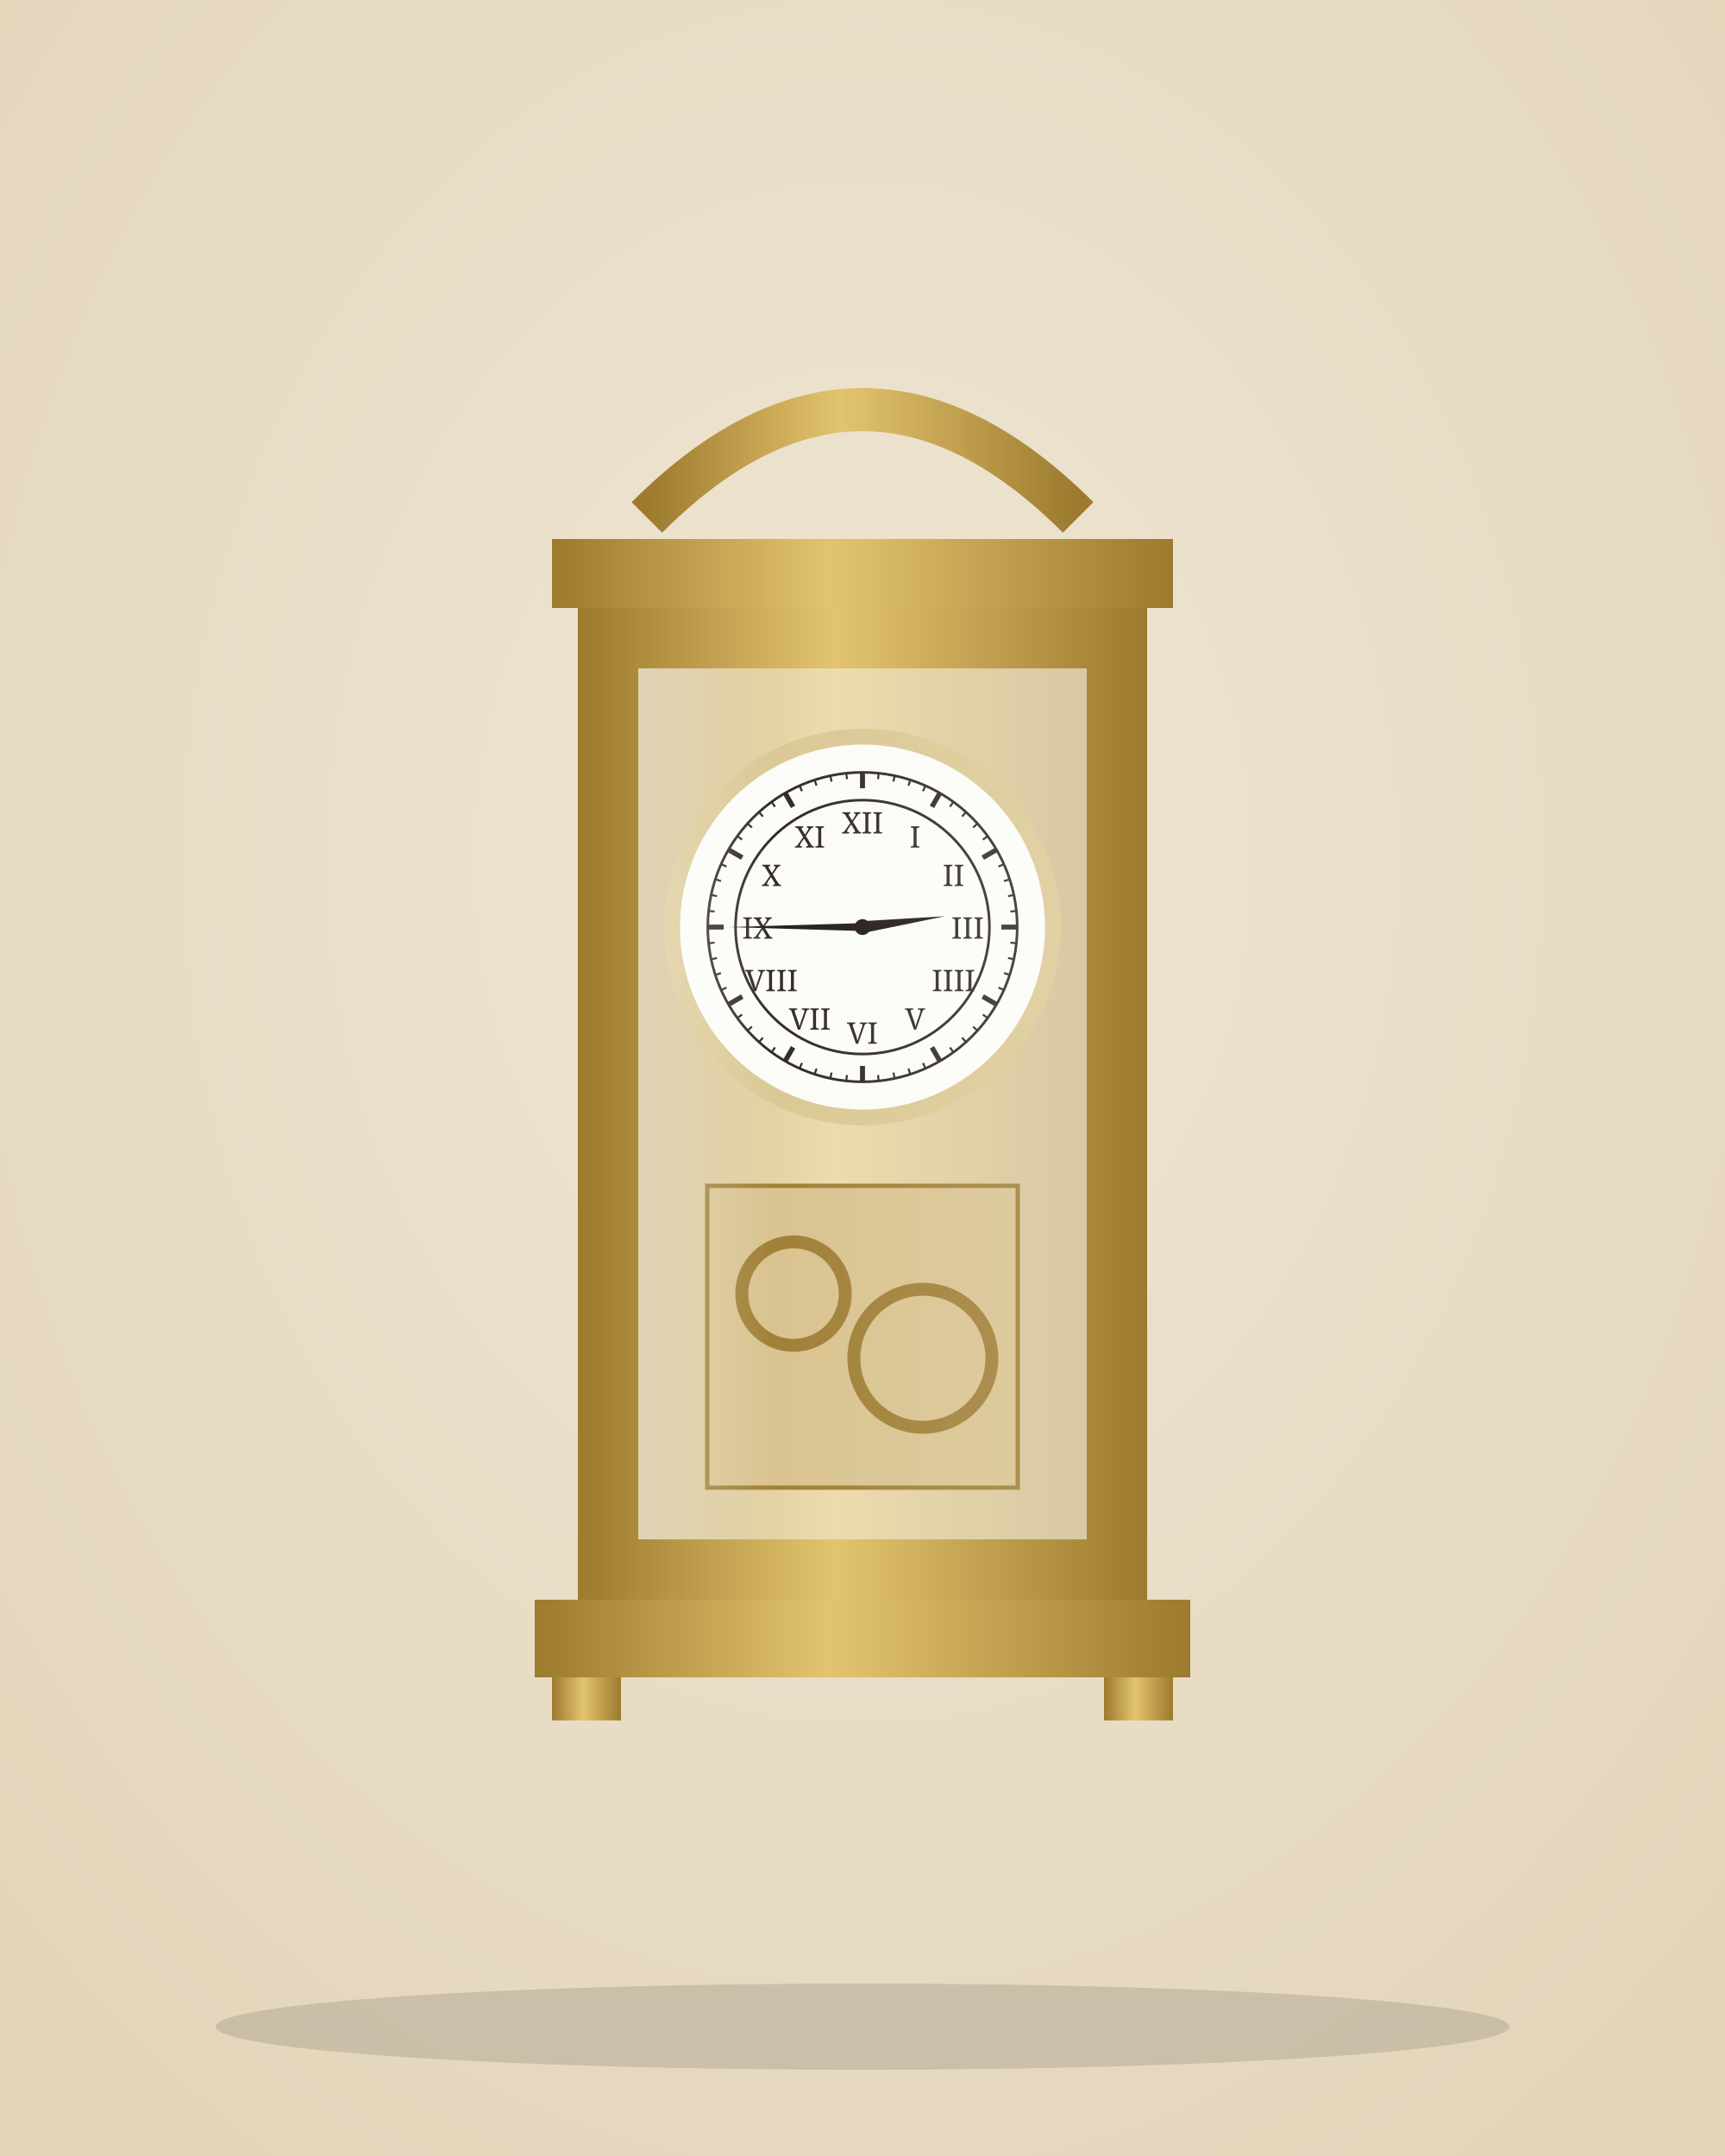
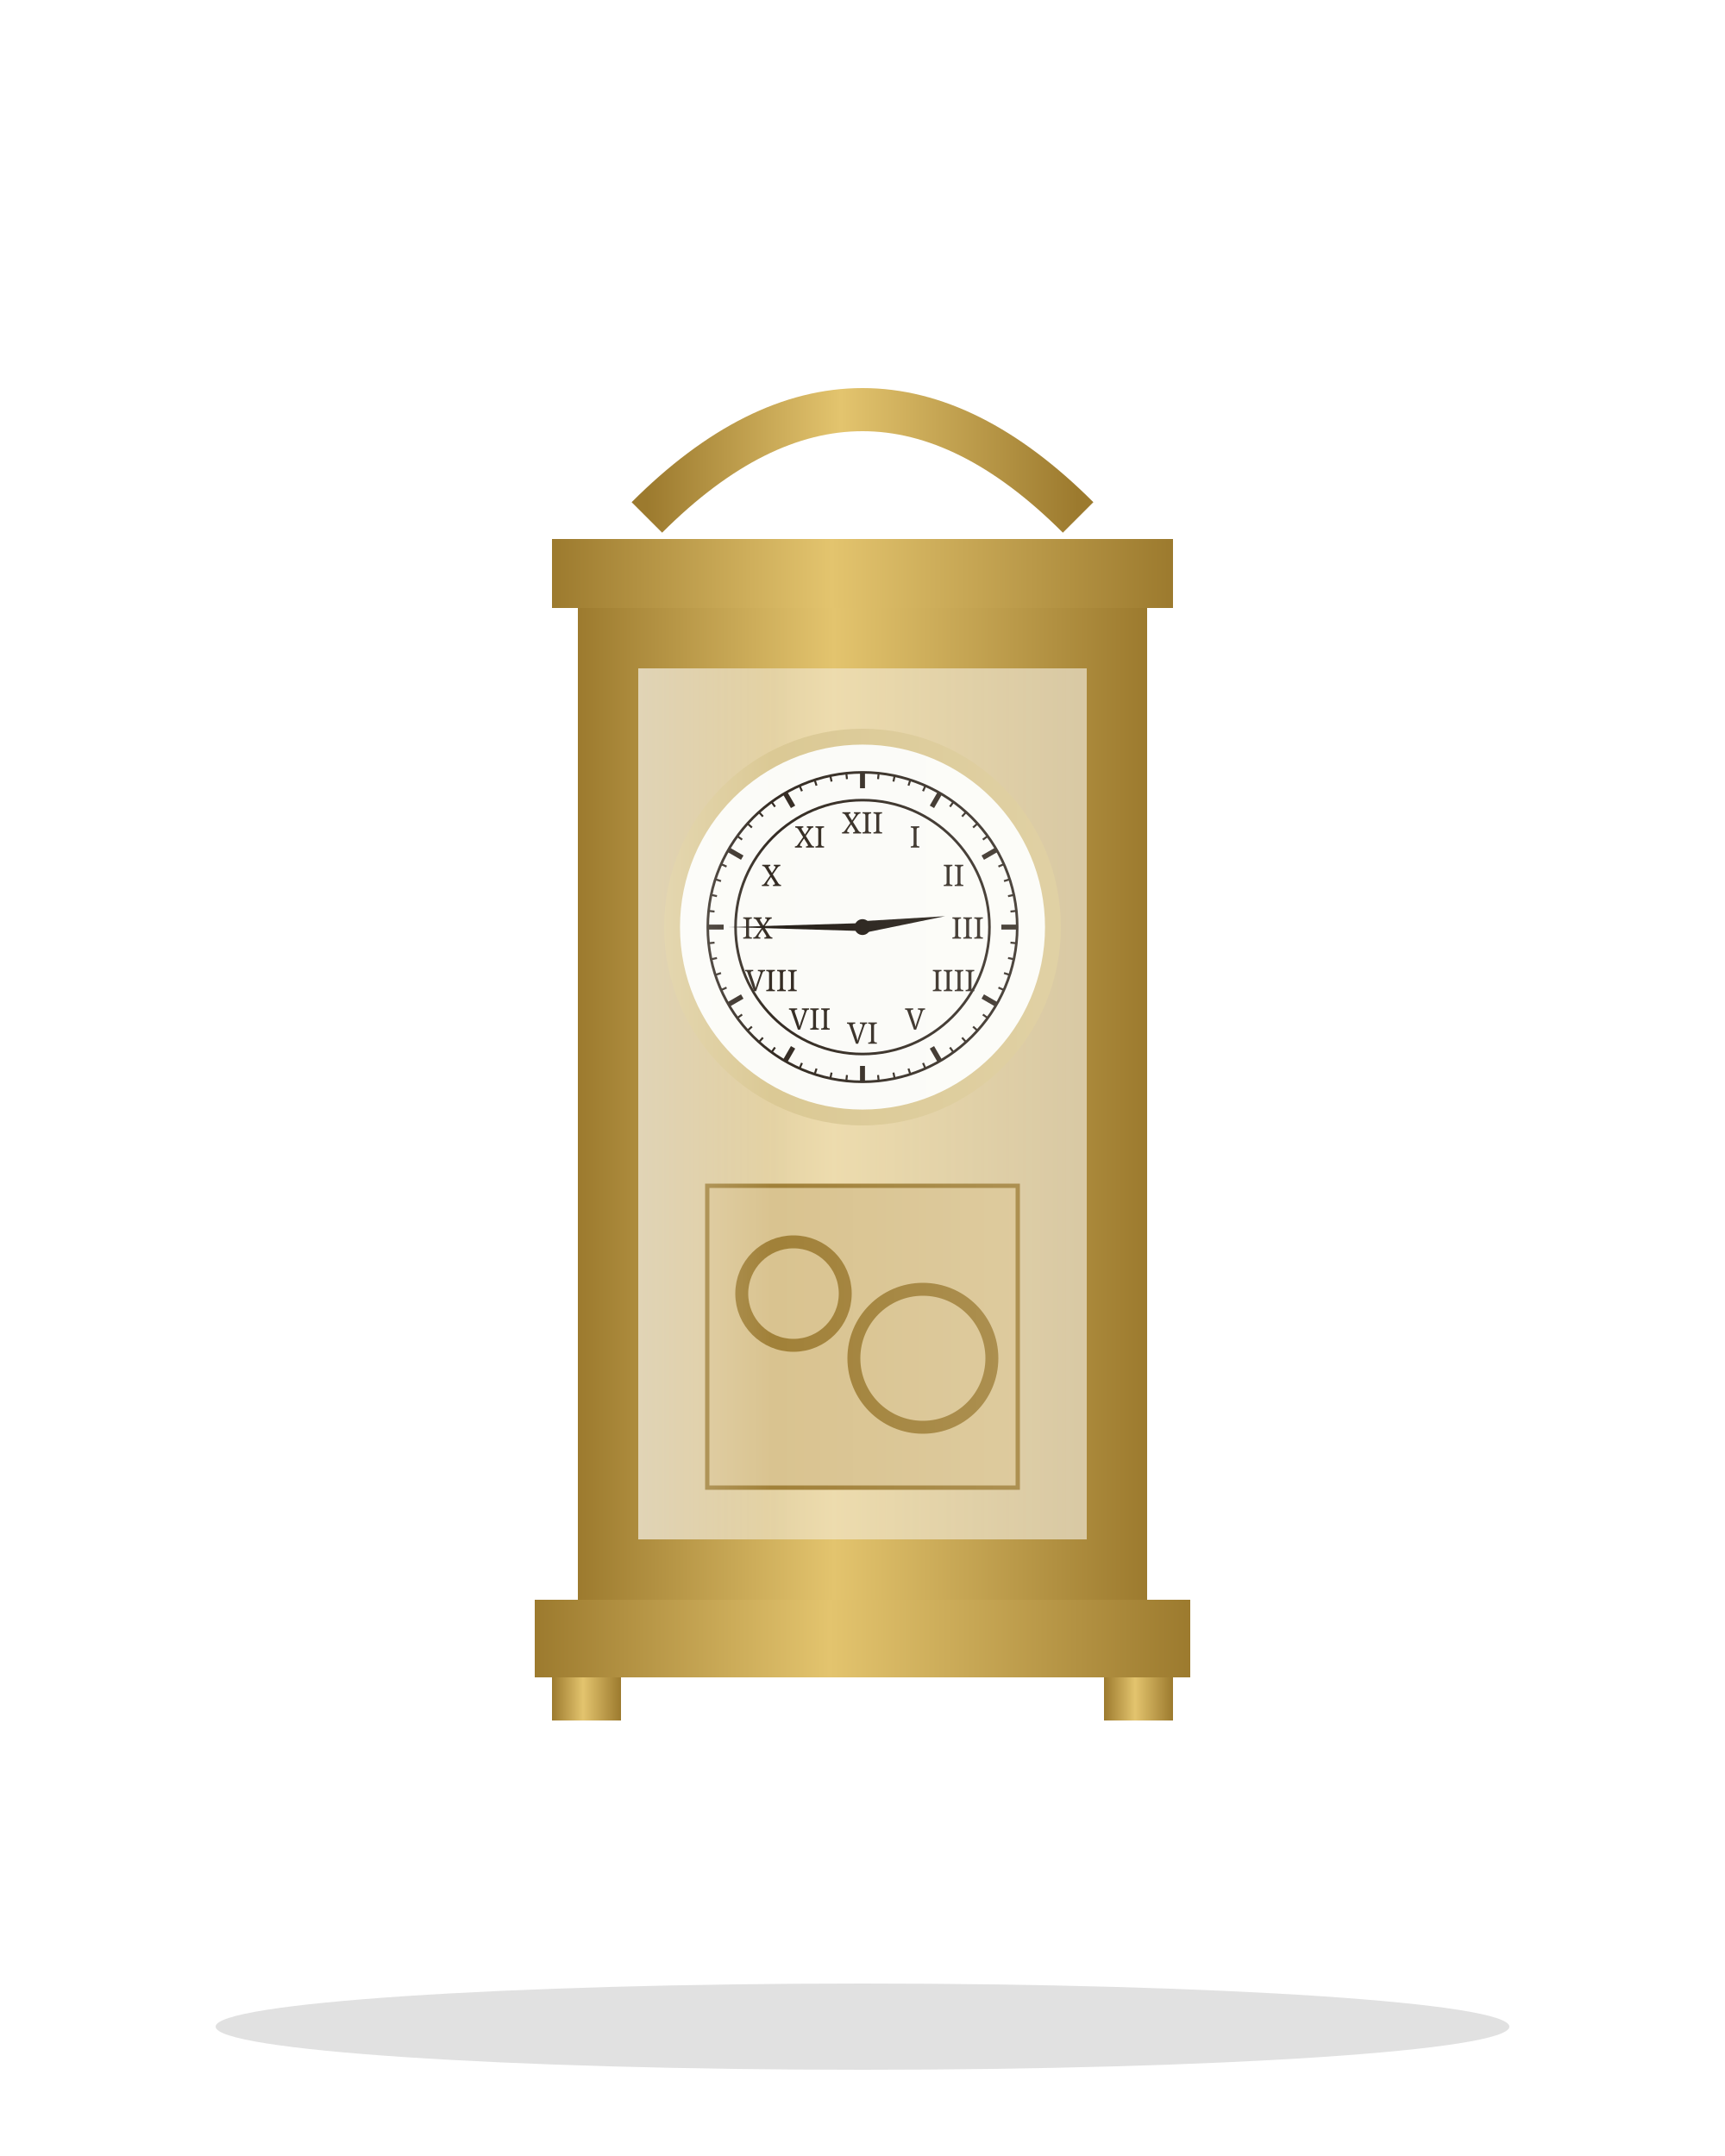
<svg xmlns="http://www.w3.org/2000/svg" viewBox="0 0 400 500" role="img">
  <defs>
    <radialGradient id="bg" cx="50%" cy="40%" r="75%">
      <stop offset="0" stop-color="#efe6d4" />
      <stop offset="1" stop-color="#e2d4b8" />
    </radialGradient>
    <linearGradient id="wood" x1="0" x2="1">
      <stop offset="0" stop-color="#4a2316" />
      <stop offset=".5" stop-color="#7a3d22" />
      <stop offset="1" stop-color="#4a2316" />
    </linearGradient>
    <linearGradient id="oak" x1="0" x2="1">
      <stop offset="0" stop-color="#6b4a26" />
      <stop offset=".5" stop-color="#9a7040" />
      <stop offset="1" stop-color="#6b4a26" />
    </linearGradient>
    <linearGradient id="brass" x1="0" x2="1">
      <stop offset="0" stop-color="#9c7a2e" />
      <stop offset=".45" stop-color="#e3c46e" />
      <stop offset="1" stop-color="#9c7a2e" />
    </linearGradient>
    <linearGradient id="glass" x1="0" x2="1">
      <stop offset="0" stop-color="#fff" stop-opacity=".35" />
      <stop offset=".3" stop-color="#fff" stop-opacity=".05" />
      <stop offset="1" stop-color="#fff" stop-opacity=".2" />
    </linearGradient>
  </defs>
-   <rect width="400" height="500" fill="url(#bg)" />
  <ellipse cx="200" cy="470" rx="150" ry="10" fill="#000" opacity=".12" />
  <path d="M150 120 Q200 70 250 120" fill="none" stroke="url(#brass)" stroke-width="10" />
  <rect x="128" y="125" width="144" height="16" fill="url(#brass)" />
  <rect x="134" y="141" width="132" height="230" fill="url(#brass)" />
  <rect x="148" y="155" width="104" height="202" fill="#f4eee0" opacity=".5" />
  <circle cx="200" cy="215" r="46" fill="#d9c68f" />
  <circle cx="200" cy="215" r="42.32" fill="#fbfbf7" />
  <circle cx="200" cy="215" r="35.88" fill="none" stroke="#2a2118" stroke-width="0.6" />
  <circle cx="200" cy="215" r="29.44" fill="none" stroke="#2a2118" stroke-width="0.6" />
  <line x1="200" y1="179.12" x2="200" y2="182.8" stroke="#2a2118" stroke-width="1.15" />
  <line x1="203.75" y1="179.317" x2="203.606" y2="180.689" stroke="#2a2118" stroke-width="0.46" />
  <line x1="207.46" y1="179.904" x2="207.173" y2="181.254" stroke="#2a2118" stroke-width="0.46" />
  <line x1="211.088" y1="180.876" x2="210.661" y2="182.189" stroke="#2a2118" stroke-width="0.46" />
  <line x1="214.594" y1="182.222" x2="214.032" y2="183.483" stroke="#2a2118" stroke-width="0.46" />
  <line x1="217.94" y1="183.927" x2="216.1" y2="187.114" stroke="#2a2118" stroke-width="1.15" />
  <line x1="221.09" y1="185.972" x2="220.279" y2="187.089" stroke="#2a2118" stroke-width="0.46" />
  <line x1="224.008" y1="188.336" x2="223.085" y2="189.362" stroke="#2a2118" stroke-width="0.46" />
  <line x1="226.664" y1="190.992" x2="225.638" y2="191.915" stroke="#2a2118" stroke-width="0.46" />
  <line x1="229.028" y1="193.91" x2="227.911" y2="194.721" stroke="#2a2118" stroke-width="0.46" />
  <line x1="231.073" y1="197.06" x2="227.886" y2="198.9" stroke="#2a2118" stroke-width="1.15" />
  <line x1="232.778" y1="200.406" x2="231.517" y2="200.968" stroke="#2a2118" stroke-width="0.46" />
  <line x1="234.124" y1="203.912" x2="232.811" y2="204.339" stroke="#2a2118" stroke-width="0.46" />
  <line x1="235.096" y1="207.54" x2="233.746" y2="207.827" stroke="#2a2118" stroke-width="0.46" />
  <line x1="235.683" y1="211.25" x2="234.311" y2="211.394" stroke="#2a2118" stroke-width="0.46" />
  <line x1="235.88" y1="215" x2="232.2" y2="215" stroke="#2a2118" stroke-width="1.15" />
  <line x1="235.683" y1="218.75" x2="234.311" y2="218.606" stroke="#2a2118" stroke-width="0.46" />
  <line x1="235.096" y1="222.46" x2="233.746" y2="222.173" stroke="#2a2118" stroke-width="0.46" />
  <line x1="234.124" y1="226.088" x2="232.811" y2="225.661" stroke="#2a2118" stroke-width="0.46" />
  <line x1="232.778" y1="229.594" x2="231.517" y2="229.032" stroke="#2a2118" stroke-width="0.46" />
  <line x1="231.073" y1="232.94" x2="227.886" y2="231.1" stroke="#2a2118" stroke-width="1.15" />
  <line x1="229.028" y1="236.09" x2="227.911" y2="235.279" stroke="#2a2118" stroke-width="0.46" />
  <line x1="226.664" y1="239.008" x2="225.638" y2="238.085" stroke="#2a2118" stroke-width="0.46" />
  <line x1="224.008" y1="241.664" x2="223.085" y2="240.638" stroke="#2a2118" stroke-width="0.46" />
  <line x1="221.09" y1="244.028" x2="220.279" y2="242.911" stroke="#2a2118" stroke-width="0.46" />
  <line x1="217.94" y1="246.073" x2="216.1" y2="242.886" stroke="#2a2118" stroke-width="1.15" />
  <line x1="214.594" y1="247.778" x2="214.032" y2="246.517" stroke="#2a2118" stroke-width="0.46" />
  <line x1="211.088" y1="249.124" x2="210.661" y2="247.811" stroke="#2a2118" stroke-width="0.46" />
  <line x1="207.46" y1="250.096" x2="207.173" y2="248.746" stroke="#2a2118" stroke-width="0.46" />
  <line x1="203.75" y1="250.683" x2="203.606" y2="249.311" stroke="#2a2118" stroke-width="0.46" />
  <line x1="200" y1="250.88" x2="200" y2="247.2" stroke="#2a2118" stroke-width="1.15" />
  <line x1="196.25" y1="250.683" x2="196.394" y2="249.311" stroke="#2a2118" stroke-width="0.46" />
  <line x1="192.54" y1="250.096" x2="192.827" y2="248.746" stroke="#2a2118" stroke-width="0.46" />
  <line x1="188.912" y1="249.124" x2="189.339" y2="247.811" stroke="#2a2118" stroke-width="0.46" />
  <line x1="185.406" y1="247.778" x2="185.968" y2="246.517" stroke="#2a2118" stroke-width="0.46" />
  <line x1="182.06" y1="246.073" x2="183.9" y2="242.886" stroke="#2a2118" stroke-width="1.15" />
  <line x1="178.91" y1="244.028" x2="179.721" y2="242.911" stroke="#2a2118" stroke-width="0.46" />
  <line x1="175.992" y1="241.664" x2="176.915" y2="240.638" stroke="#2a2118" stroke-width="0.46" />
  <line x1="173.336" y1="239.008" x2="174.362" y2="238.085" stroke="#2a2118" stroke-width="0.46" />
  <line x1="170.972" y1="236.09" x2="172.089" y2="235.279" stroke="#2a2118" stroke-width="0.46" />
  <line x1="168.927" y1="232.94" x2="172.114" y2="231.1" stroke="#2a2118" stroke-width="1.15" />
  <line x1="167.222" y1="229.594" x2="168.483" y2="229.032" stroke="#2a2118" stroke-width="0.46" />
  <line x1="165.876" y1="226.088" x2="167.189" y2="225.661" stroke="#2a2118" stroke-width="0.46" />
  <line x1="164.904" y1="222.46" x2="166.254" y2="222.173" stroke="#2a2118" stroke-width="0.46" />
  <line x1="164.317" y1="218.75" x2="165.689" y2="218.606" stroke="#2a2118" stroke-width="0.46" />
  <line x1="164.12" y1="215" x2="167.8" y2="215" stroke="#2a2118" stroke-width="1.15" />
  <line x1="164.317" y1="211.25" x2="165.689" y2="211.394" stroke="#2a2118" stroke-width="0.46" />
  <line x1="164.904" y1="207.54" x2="166.254" y2="207.827" stroke="#2a2118" stroke-width="0.46" />
  <line x1="165.876" y1="203.912" x2="167.189" y2="204.339" stroke="#2a2118" stroke-width="0.46" />
  <line x1="167.222" y1="200.406" x2="168.483" y2="200.968" stroke="#2a2118" stroke-width="0.46" />
  <line x1="168.927" y1="197.06" x2="172.114" y2="198.9" stroke="#2a2118" stroke-width="1.15" />
  <line x1="170.972" y1="193.91" x2="172.089" y2="194.721" stroke="#2a2118" stroke-width="0.46" />
  <line x1="173.336" y1="190.992" x2="174.362" y2="191.915" stroke="#2a2118" stroke-width="0.46" />
  <line x1="175.992" y1="188.336" x2="176.915" y2="189.362" stroke="#2a2118" stroke-width="0.46" />
  <line x1="178.91" y1="185.972" x2="179.721" y2="187.089" stroke="#2a2118" stroke-width="0.46" />
  <line x1="182.06" y1="183.927" x2="183.9" y2="187.114" stroke="#2a2118" stroke-width="1.15" />
  <line x1="185.406" y1="182.222" x2="185.968" y2="183.483" stroke="#2a2118" stroke-width="0.46" />
  <line x1="188.912" y1="180.876" x2="189.339" y2="182.189" stroke="#2a2118" stroke-width="0.46" />
  <line x1="192.54" y1="179.904" x2="192.827" y2="181.254" stroke="#2a2118" stroke-width="0.46" />
  <line x1="196.25" y1="179.317" x2="196.394" y2="180.689" stroke="#2a2118" stroke-width="0.46" />
  <text x="200" y="190.62" font-family="Georgia,serif" font-size="6.9" fill="#2a2118" text-anchor="middle" dominant-baseline="central">XII</text>
  <text x="212.19" y="193.886" font-family="Georgia,serif" font-size="6.9" fill="#2a2118" text-anchor="middle" dominant-baseline="central">I</text>
  <text x="221.114" y="202.81" font-family="Georgia,serif" font-size="6.9" fill="#2a2118" text-anchor="middle" dominant-baseline="central">II</text>
  <text x="224.38" y="215" font-family="Georgia,serif" font-size="6.9" fill="#2a2118" text-anchor="middle" dominant-baseline="central">III</text>
  <text x="221.114" y="227.19" font-family="Georgia,serif" font-size="6.9" fill="#2a2118" text-anchor="middle" dominant-baseline="central">IIII</text>
  <text x="212.19" y="236.114" font-family="Georgia,serif" font-size="6.9" fill="#2a2118" text-anchor="middle" dominant-baseline="central">V</text>
  <text x="200" y="239.38" font-family="Georgia,serif" font-size="6.9" fill="#2a2118" text-anchor="middle" dominant-baseline="central">VI</text>
  <text x="187.81" y="236.114" font-family="Georgia,serif" font-size="6.9" fill="#2a2118" text-anchor="middle" dominant-baseline="central">VII</text>
  <text x="178.886" y="227.19" font-family="Georgia,serif" font-size="6.9" fill="#2a2118" text-anchor="middle" dominant-baseline="central">VIII</text>
  <text x="175.62" y="215" font-family="Georgia,serif" font-size="6.9" fill="#2a2118" text-anchor="middle" dominant-baseline="central">IX</text>
  <text x="178.886" y="202.81" font-family="Georgia,serif" font-size="6.9" fill="#2a2118" text-anchor="middle" dominant-baseline="central">X</text>
  <text x="187.81" y="193.886" font-family="Georgia,serif" font-size="6.9" fill="#2a2118" text-anchor="middle" dominant-baseline="central">XI</text>
  <g transform="rotate(82.5 200 215)">
    <path d="M198.62 215 L200 195.68 L201.38 215 Z" fill="#1b140d" />
  </g>
  <g transform="rotate(270 200 215)">
    <path d="M199.08 215 L200 183.72 L200.92 215 Z" fill="#1b140d" />
  </g>
  <circle cx="200" cy="215" r="1.84" fill="#1b140d" />
  <rect x="164" y="275" width="72" height="70" fill="#d7c08a" stroke="#9c7a2e" />
  <circle cx="184" cy="300" r="12" fill="none" stroke="#9c7a2e" stroke-width="3" />
  <circle cx="214" cy="315" r="16" fill="none" stroke="#9c7a2e" stroke-width="3" />
  <rect x="148" y="155" width="104" height="202" fill="url(#glass)" />
  <rect x="124" y="371" width="152" height="18" fill="url(#brass)" />
  <rect x="128" y="389" width="16" height="10" fill="url(#brass)" />
  <rect x="256" y="389" width="16" height="10" fill="url(#brass)" />
</svg>
